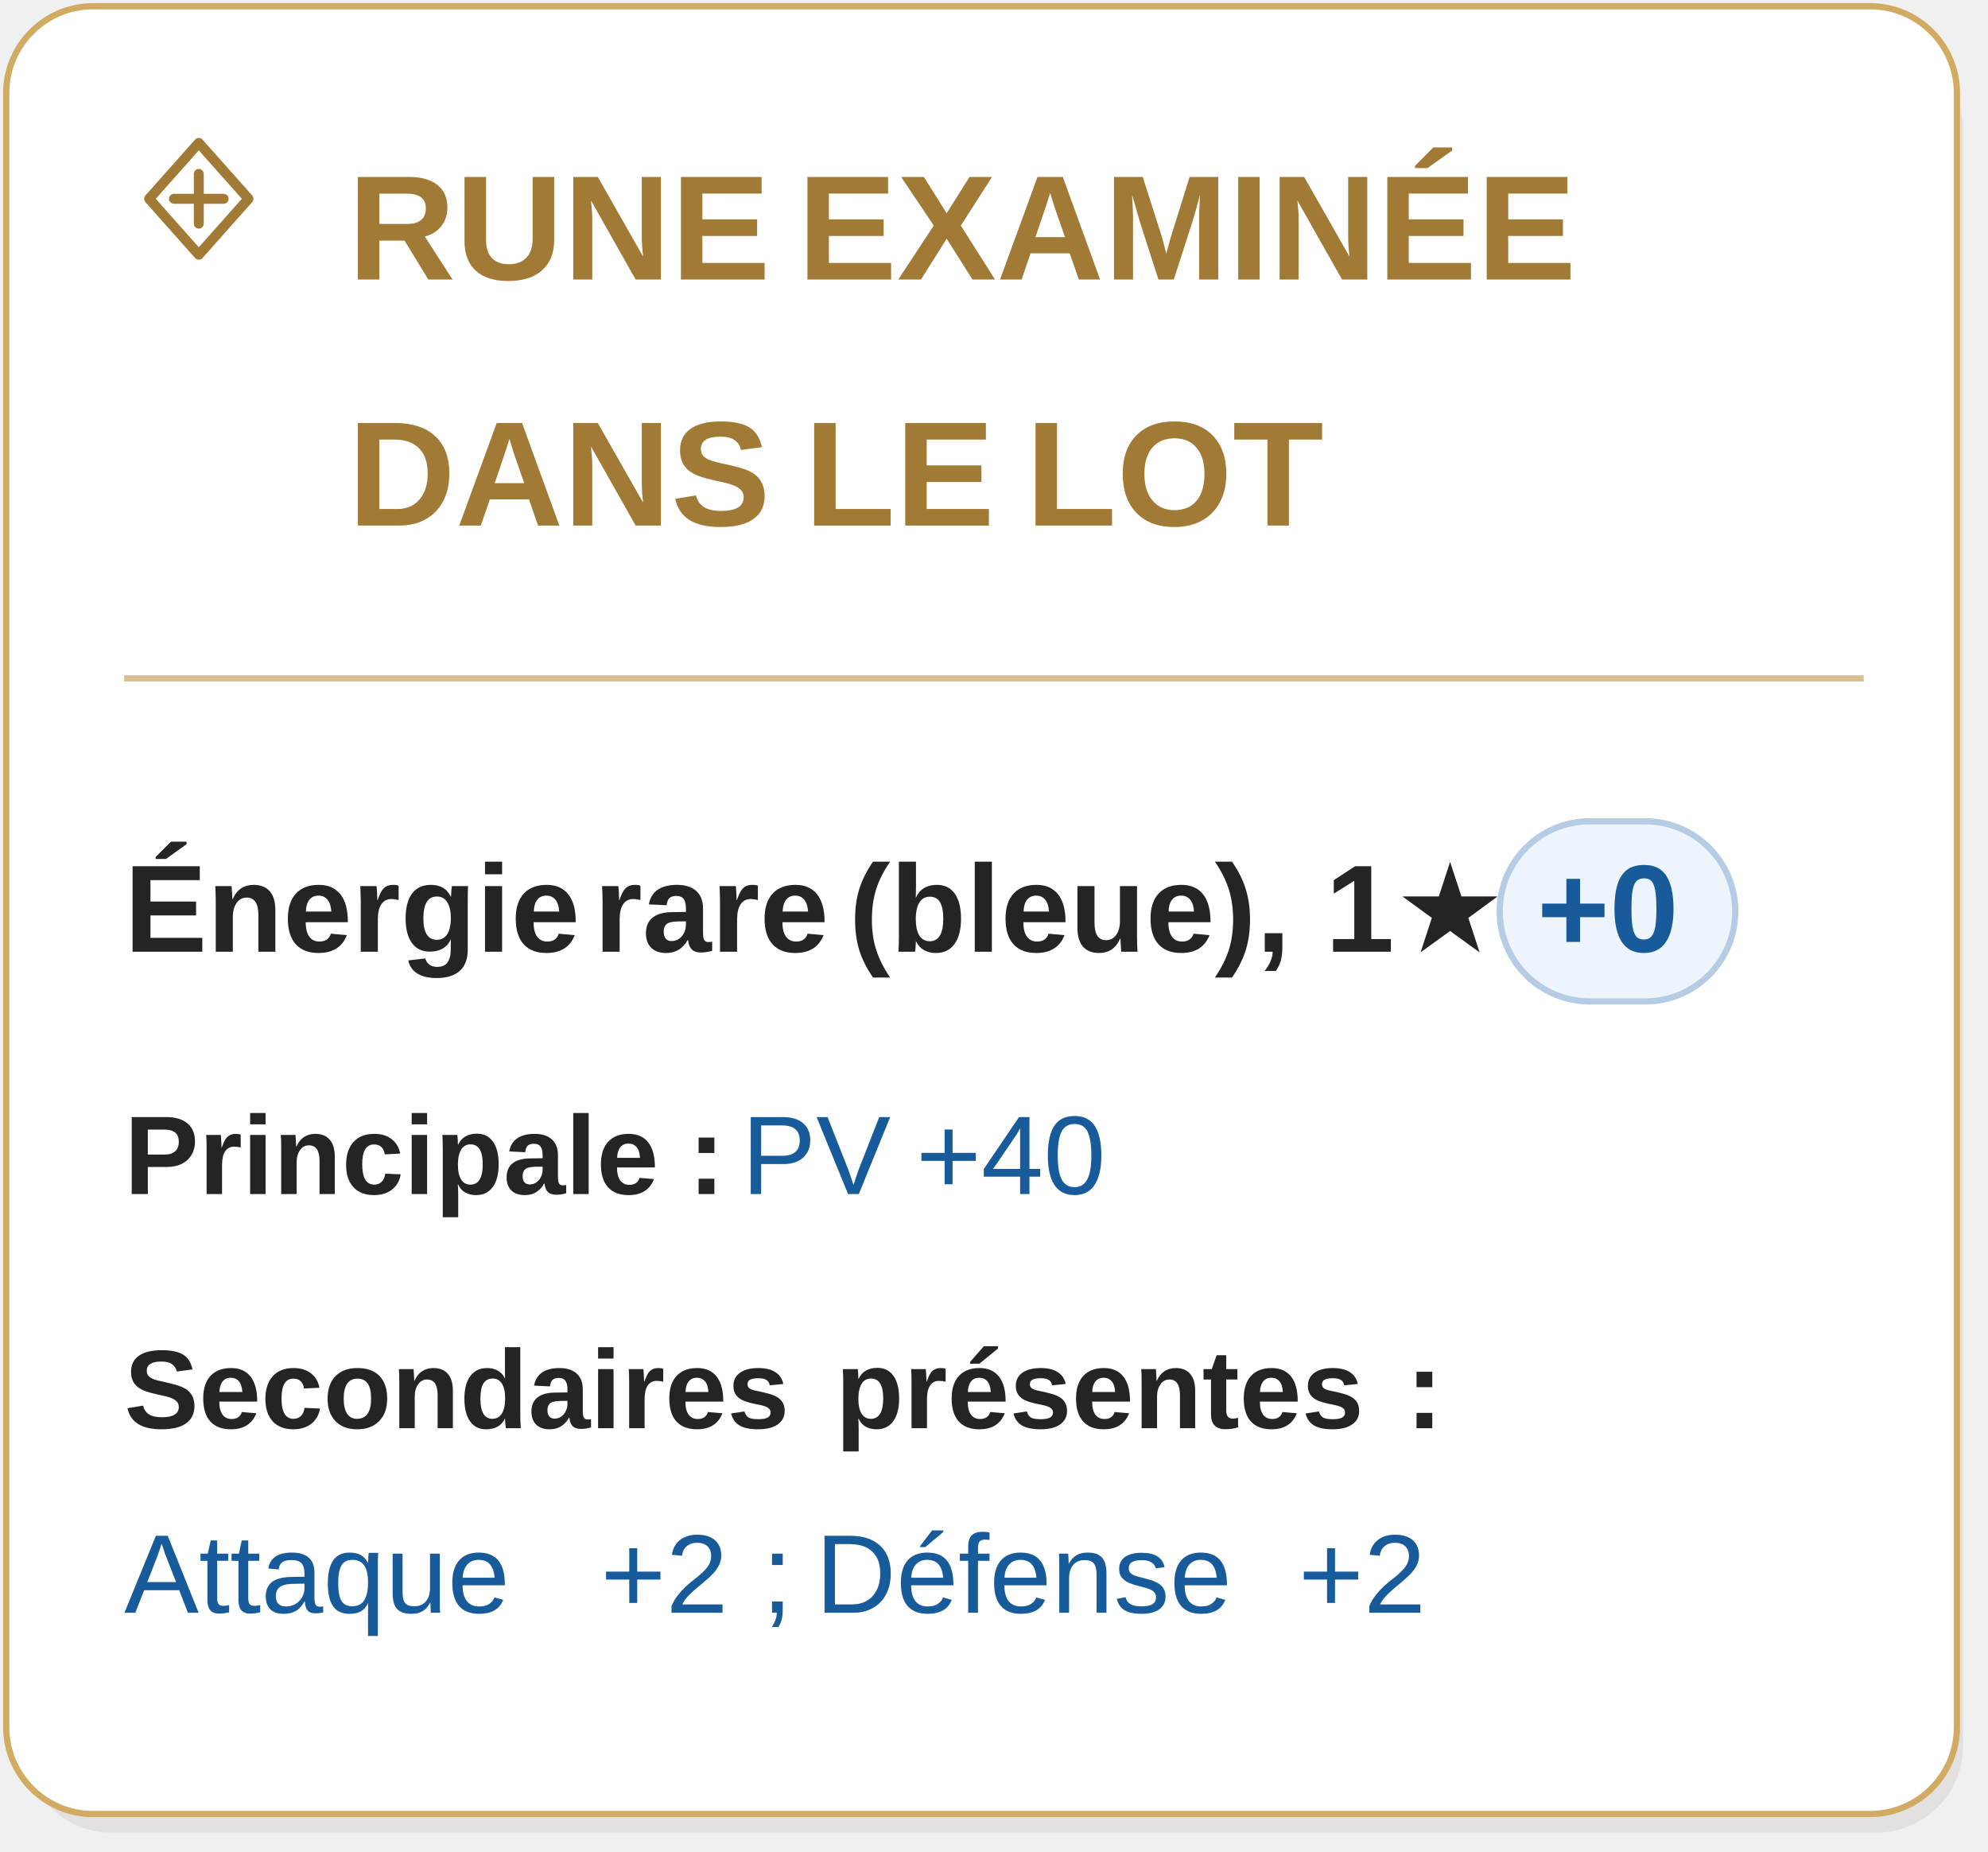
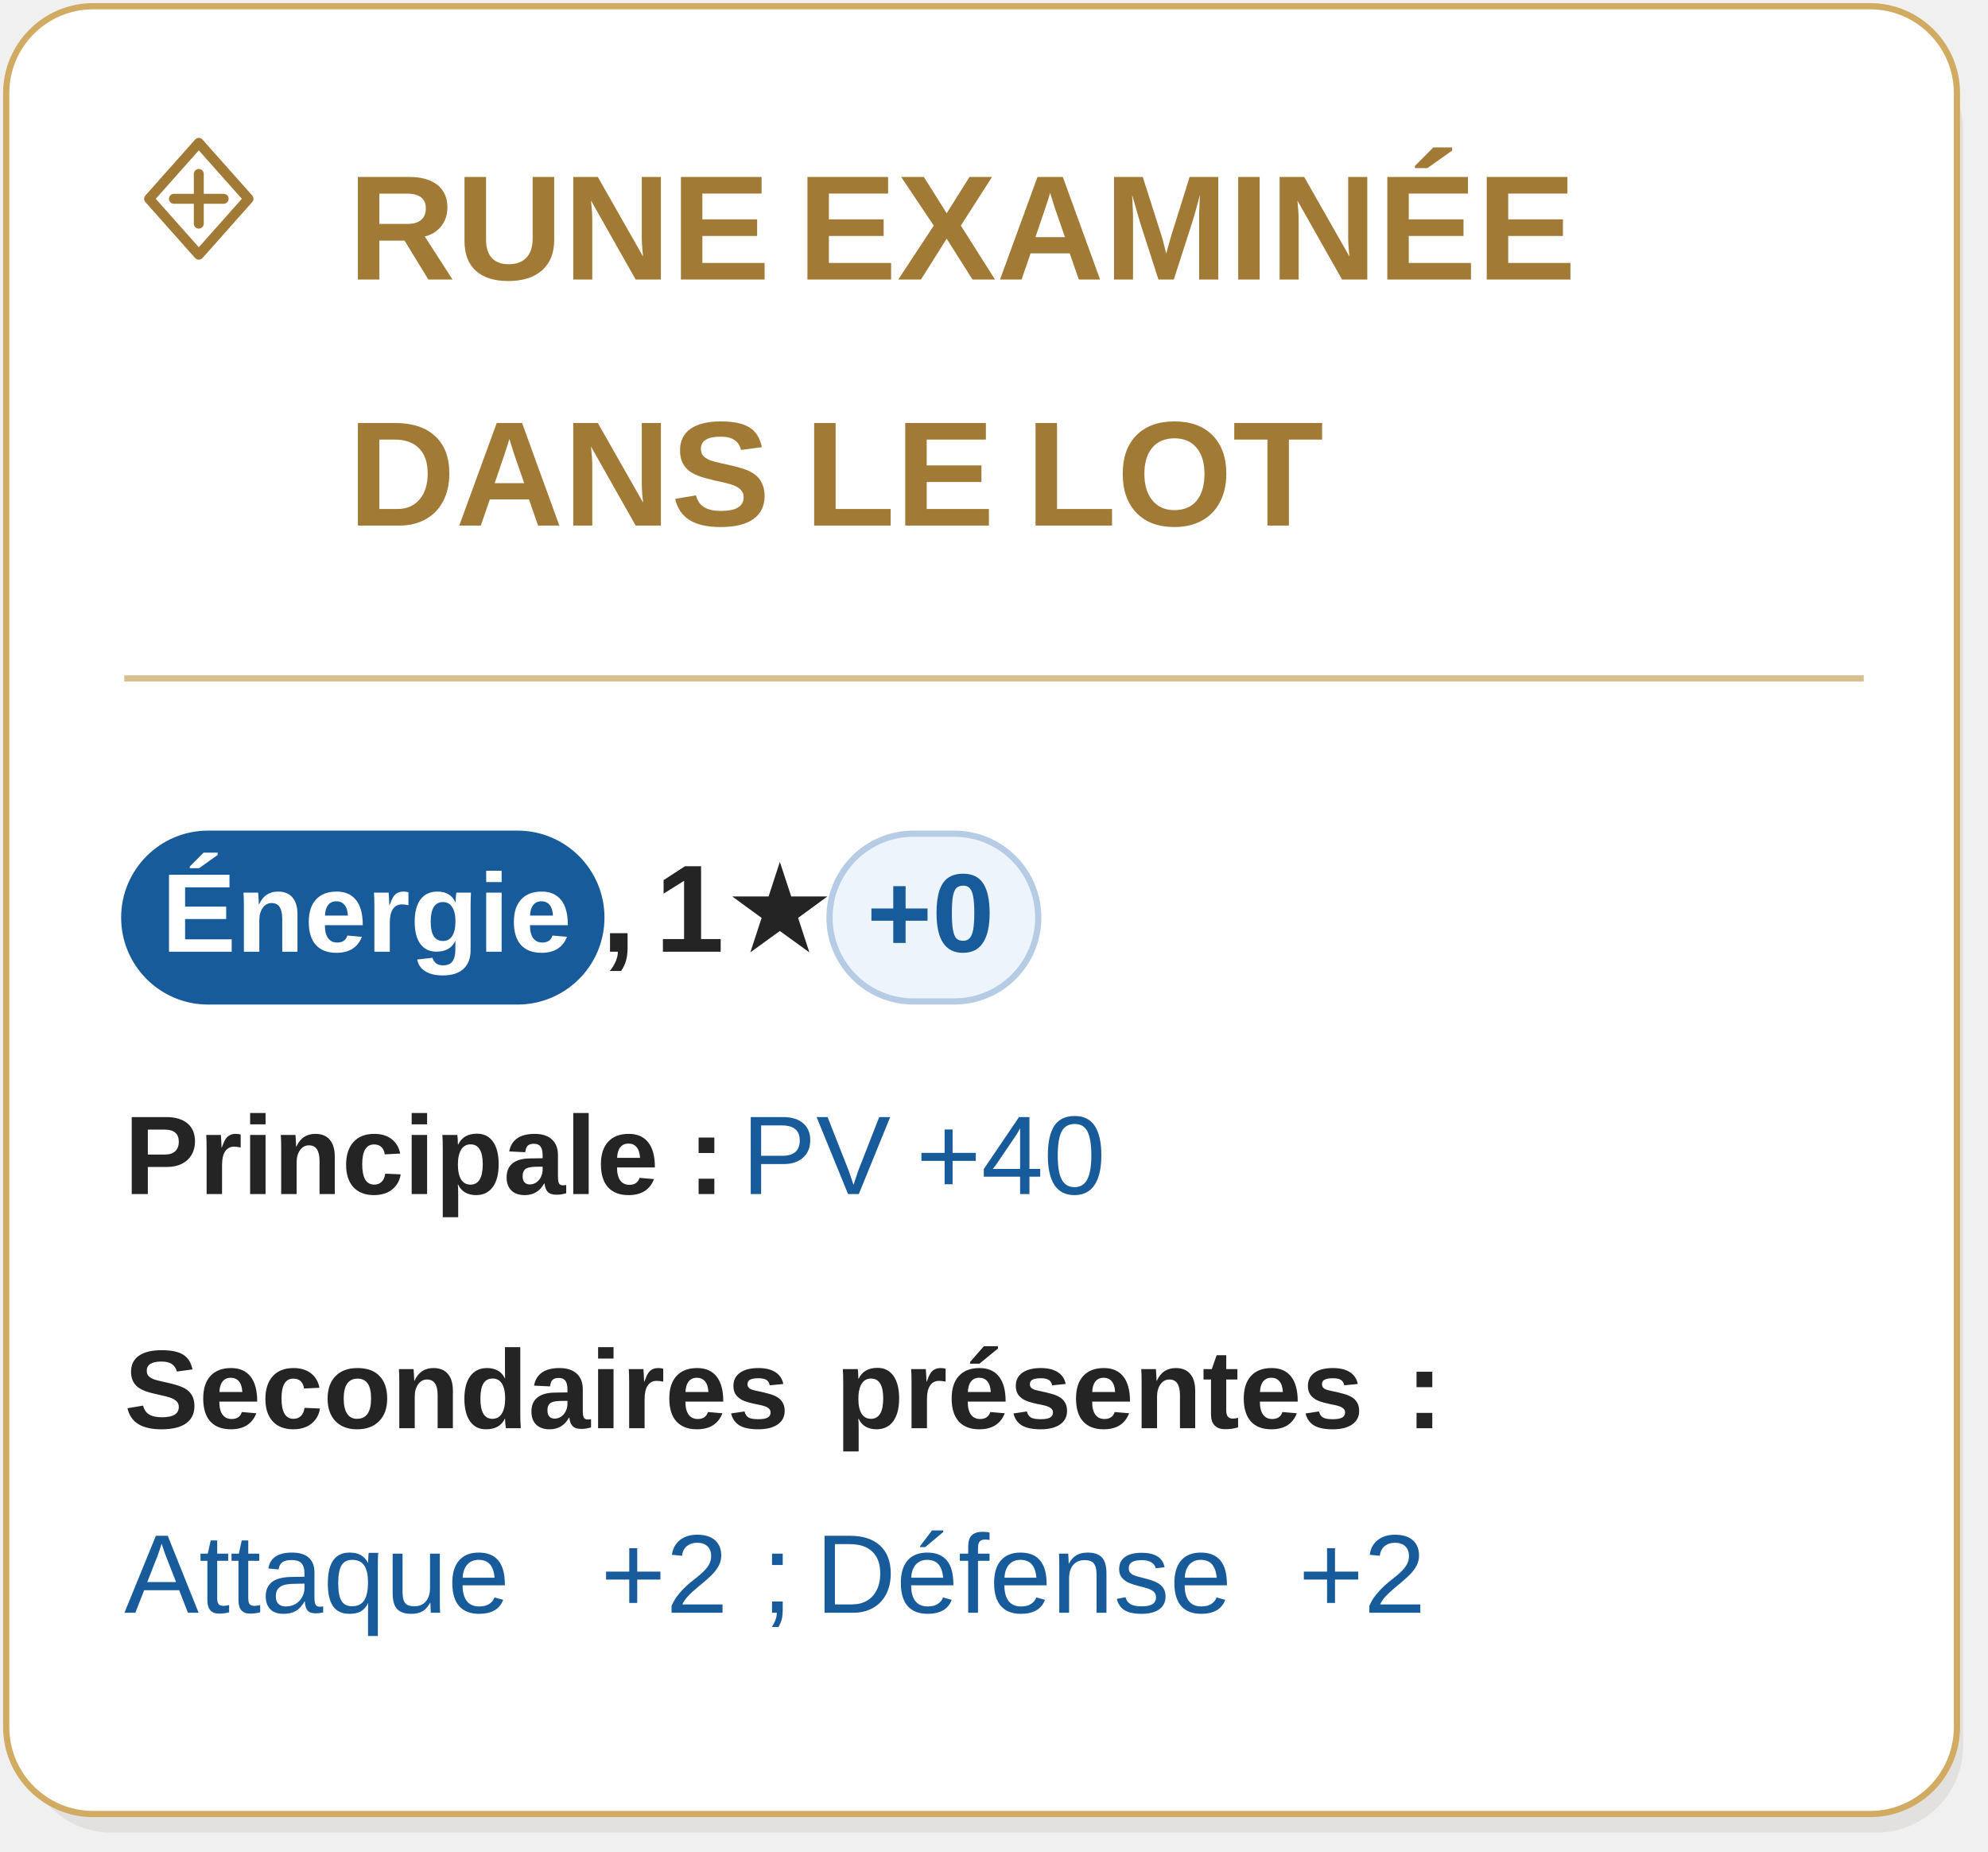
- <svg xmlns="http://www.w3.org/2000/svg" width="320" height="298" viewBox="0 0 320 298" font-family="Arial, sans-serif">
+ <svg xmlns="http://www.w3.org/2000/svg" width="320" height="298" viewBox="0 0 320 298" font-family="Arial, sans-serif" role="img" aria-labelledby="fenetre-description">
  <rect x="4" y="7" width="312" height="288" rx="14" fill="#483615" opacity="0.08" />
  <rect x="1" y="1" width="314" height="291" rx="14" fill="#FFFFFF" stroke="#D1AB61" />
  <g transform="translate(20 20)" fill="none" stroke="#A17B35" stroke-width="1.6" stroke-linecap="round" stroke-linejoin="round">
    <path d="m12 3 8 9-8 9-8-9Z M8 12h8 M12 8v8" />
  </g>
  <text x="56.00" y="45.00" font-size="24" font-weight="700" fill="#A17B35" textLength="66.96" lengthAdjust="spacingAndGlyphs" xml:space="preserve">RUNE</text>
  <text x="122.96" y="45.00" font-size="24" font-weight="700" fill="#A17B35" textLength="5.40" lengthAdjust="spacingAndGlyphs" xml:space="preserve"> </text>
  <text x="128.36" y="45.00" font-size="24" font-weight="700" fill="#A17B35" textLength="122.04" lengthAdjust="spacingAndGlyphs" xml:space="preserve">EXAMINÉE</text>
  <text x="56.00" y="84.60" font-size="24" font-weight="700" fill="#A17B35" textLength="68.04" lengthAdjust="spacingAndGlyphs" xml:space="preserve">DANS</text>
  <text x="124.04" y="84.60" font-size="24" font-weight="700" fill="#A17B35" textLength="5.40" lengthAdjust="spacingAndGlyphs" xml:space="preserve"> </text>
  <text x="129.44" y="84.60" font-size="24" font-weight="700" fill="#A17B35" textLength="30.24" lengthAdjust="spacingAndGlyphs" xml:space="preserve">LE</text>
  <text x="159.68" y="84.60" font-size="24" font-weight="700" fill="#A17B35" textLength="5.40" lengthAdjust="spacingAndGlyphs" xml:space="preserve"> </text>
  <text x="165.08" y="84.60" font-size="24" font-weight="700" fill="#A17B35" textLength="50.76" lengthAdjust="spacingAndGlyphs" xml:space="preserve">LOT</text>
  <path d="M20 109.2h280" stroke="#D8BF8F" />
-   <text x="20.00" y="153.20" font-size="20" font-weight="700" fill="#242424" textLength="71.28" lengthAdjust="spacingAndGlyphs" xml:space="preserve">Énergie</text>
-   <text x="91.28" y="153.20" font-size="20" font-weight="700" fill="#242424" textLength="4.32" lengthAdjust="spacingAndGlyphs" xml:space="preserve"> </text>
-   <text x="95.60" y="153.20" font-size="20" font-weight="700" fill="#242424" textLength="36.72" lengthAdjust="spacingAndGlyphs" xml:space="preserve">rare</text>
-   <text x="132.32" y="153.20" font-size="20" font-weight="700" fill="#242424" textLength="4.32" lengthAdjust="spacingAndGlyphs" xml:space="preserve"> </text>
-   <text x="136.64" y="153.20" font-size="20" font-weight="700" fill="#242424" textLength="72.36" lengthAdjust="spacingAndGlyphs" xml:space="preserve">(bleue),</text>
-   <text x="209.00" y="153.20" font-size="20" font-weight="700" fill="#242424" textLength="4.32" lengthAdjust="spacingAndGlyphs" xml:space="preserve"> </text>
-   <text x="213.32" y="153.20" font-size="20" font-weight="700" fill="#242424" textLength="23.76" lengthAdjust="spacingAndGlyphs" xml:space="preserve">1★</text>
-   <text x="237.08" y="153.20" font-size="20" font-weight="700" fill="#242424" textLength="4.32" lengthAdjust="spacingAndGlyphs" xml:space="preserve"> </text>
-   <rect x="241.40" y="132.20" width="37.92" height="29" rx="14.5" fill="#edf4fc" stroke="#b6cce5" />
-   <text x="247.40" y="153.20" font-size="20" font-weight="700" fill="#175b9b" textLength="25.92" lengthAdjust="spacingAndGlyphs" xml:space="preserve">+0</text>
+   <rect x="20.00" y="134.20" width="76.80" height="27" rx="13.5" fill="#175b9b" stroke="#175b9b" />
+   <text x="26.00" y="153.20" font-size="18" font-weight="700" fill="#FFFFFF" textLength="64.80" lengthAdjust="spacingAndGlyphs" xml:space="preserve">Énergie</text>
+   <text x="96.80" y="153.20" font-size="20" font-weight="700" fill="#242424" textLength="4.32" lengthAdjust="spacingAndGlyphs" xml:space="preserve">,</text>
+   <text x="101.12" y="153.20" font-size="20" font-weight="700" fill="#242424" textLength="4.32" lengthAdjust="spacingAndGlyphs" xml:space="preserve"> </text>
+   <text x="105.44" y="153.20" font-size="20" font-weight="700" fill="#242424" textLength="23.76" lengthAdjust="spacingAndGlyphs" xml:space="preserve">1★</text>
+   <text x="129.20" y="153.20" font-size="20" font-weight="700" fill="#242424" textLength="4.32" lengthAdjust="spacingAndGlyphs" xml:space="preserve"> </text>
+   <rect x="133.52" y="134.20" width="33.60" height="27" rx="13.5" fill="#edf4fc" stroke="#b6cce5" />
+   <text x="139.52" y="153.20" font-size="18" font-weight="700" fill="#175b9b" textLength="21.60" lengthAdjust="spacingAndGlyphs" xml:space="preserve">+0</text>
  <text x="20.00" y="192.20" font-size="18" font-weight="700" fill="#242424" textLength="86.40" lengthAdjust="spacingAndGlyphs" xml:space="preserve">Principale</text>
  <text x="106.40" y="192.20" font-size="18" font-weight="700" fill="#242424" textLength="4.32" lengthAdjust="spacingAndGlyphs" xml:space="preserve"> </text>
  <text x="110.72" y="192.20" font-size="18" font-weight="700" fill="#242424" textLength="4.32" lengthAdjust="spacingAndGlyphs" xml:space="preserve">:</text>
  <text x="115.04" y="192.20" font-size="18" font-weight="400" fill="#242424" textLength="4.32" lengthAdjust="spacingAndGlyphs" xml:space="preserve"> </text>
  <text x="119.36" y="192.20" font-size="18" font-weight="400" fill="#175b9b" textLength="23.76" lengthAdjust="spacingAndGlyphs" xml:space="preserve">PV</text>
  <text x="143.12" y="192.20" font-size="18" font-weight="400" fill="#175b9b" textLength="4.32" lengthAdjust="spacingAndGlyphs" xml:space="preserve"> </text>
  <text x="147.44" y="192.20" font-size="18" font-weight="400" fill="#175b9b" textLength="32.40" lengthAdjust="spacingAndGlyphs" xml:space="preserve">+40</text>
  <text x="20.00" y="229.90" font-size="18" font-weight="700" fill="#242424" textLength="110.16" lengthAdjust="spacingAndGlyphs" xml:space="preserve">Secondaires</text>
  <text x="130.16" y="229.90" font-size="18" font-weight="700" fill="#242424" textLength="4.32" lengthAdjust="spacingAndGlyphs" xml:space="preserve"> </text>
  <text x="134.48" y="229.90" font-size="18" font-weight="700" fill="#242424" textLength="87.48" lengthAdjust="spacingAndGlyphs" xml:space="preserve">présentes</text>
  <text x="221.96" y="229.90" font-size="18" font-weight="700" fill="#242424" textLength="4.32" lengthAdjust="spacingAndGlyphs" xml:space="preserve"> </text>
  <text x="226.28" y="229.90" font-size="18" font-weight="700" fill="#242424" textLength="4.32" lengthAdjust="spacingAndGlyphs" xml:space="preserve">:</text>
  <text x="20.00" y="259.60" font-size="18" font-weight="400" fill="#175b9b" textLength="72.36" lengthAdjust="spacingAndGlyphs" xml:space="preserve">Attaque</text>
  <text x="92.36" y="259.60" font-size="18" font-weight="400" fill="#175b9b" textLength="4.32" lengthAdjust="spacingAndGlyphs" xml:space="preserve"> </text>
  <text x="96.68" y="259.60" font-size="18" font-weight="400" fill="#175b9b" textLength="21.60" lengthAdjust="spacingAndGlyphs" xml:space="preserve">+2</text>
  <text x="118.28" y="259.60" font-size="18" font-weight="400" fill="#175b9b" textLength="4.32" lengthAdjust="spacingAndGlyphs" xml:space="preserve"> </text>
  <text x="122.60" y="259.60" font-size="18" font-weight="400" fill="#175b9b" textLength="4.32" lengthAdjust="spacingAndGlyphs" xml:space="preserve">;</text>
  <text x="126.92" y="259.60" font-size="18" font-weight="400" fill="#175b9b" textLength="4.32" lengthAdjust="spacingAndGlyphs" xml:space="preserve"> </text>
  <text x="131.24" y="259.60" font-size="18" font-weight="400" fill="#175b9b" textLength="73.44" lengthAdjust="spacingAndGlyphs" xml:space="preserve">Défense</text>
  <text x="204.68" y="259.60" font-size="18" font-weight="400" fill="#175b9b" textLength="4.32" lengthAdjust="spacingAndGlyphs" xml:space="preserve"> </text>
  <text x="209.00" y="259.60" font-size="18" font-weight="400" fill="#175b9b" textLength="21.60" lengthAdjust="spacingAndGlyphs" xml:space="preserve">+2</text>
</svg>
